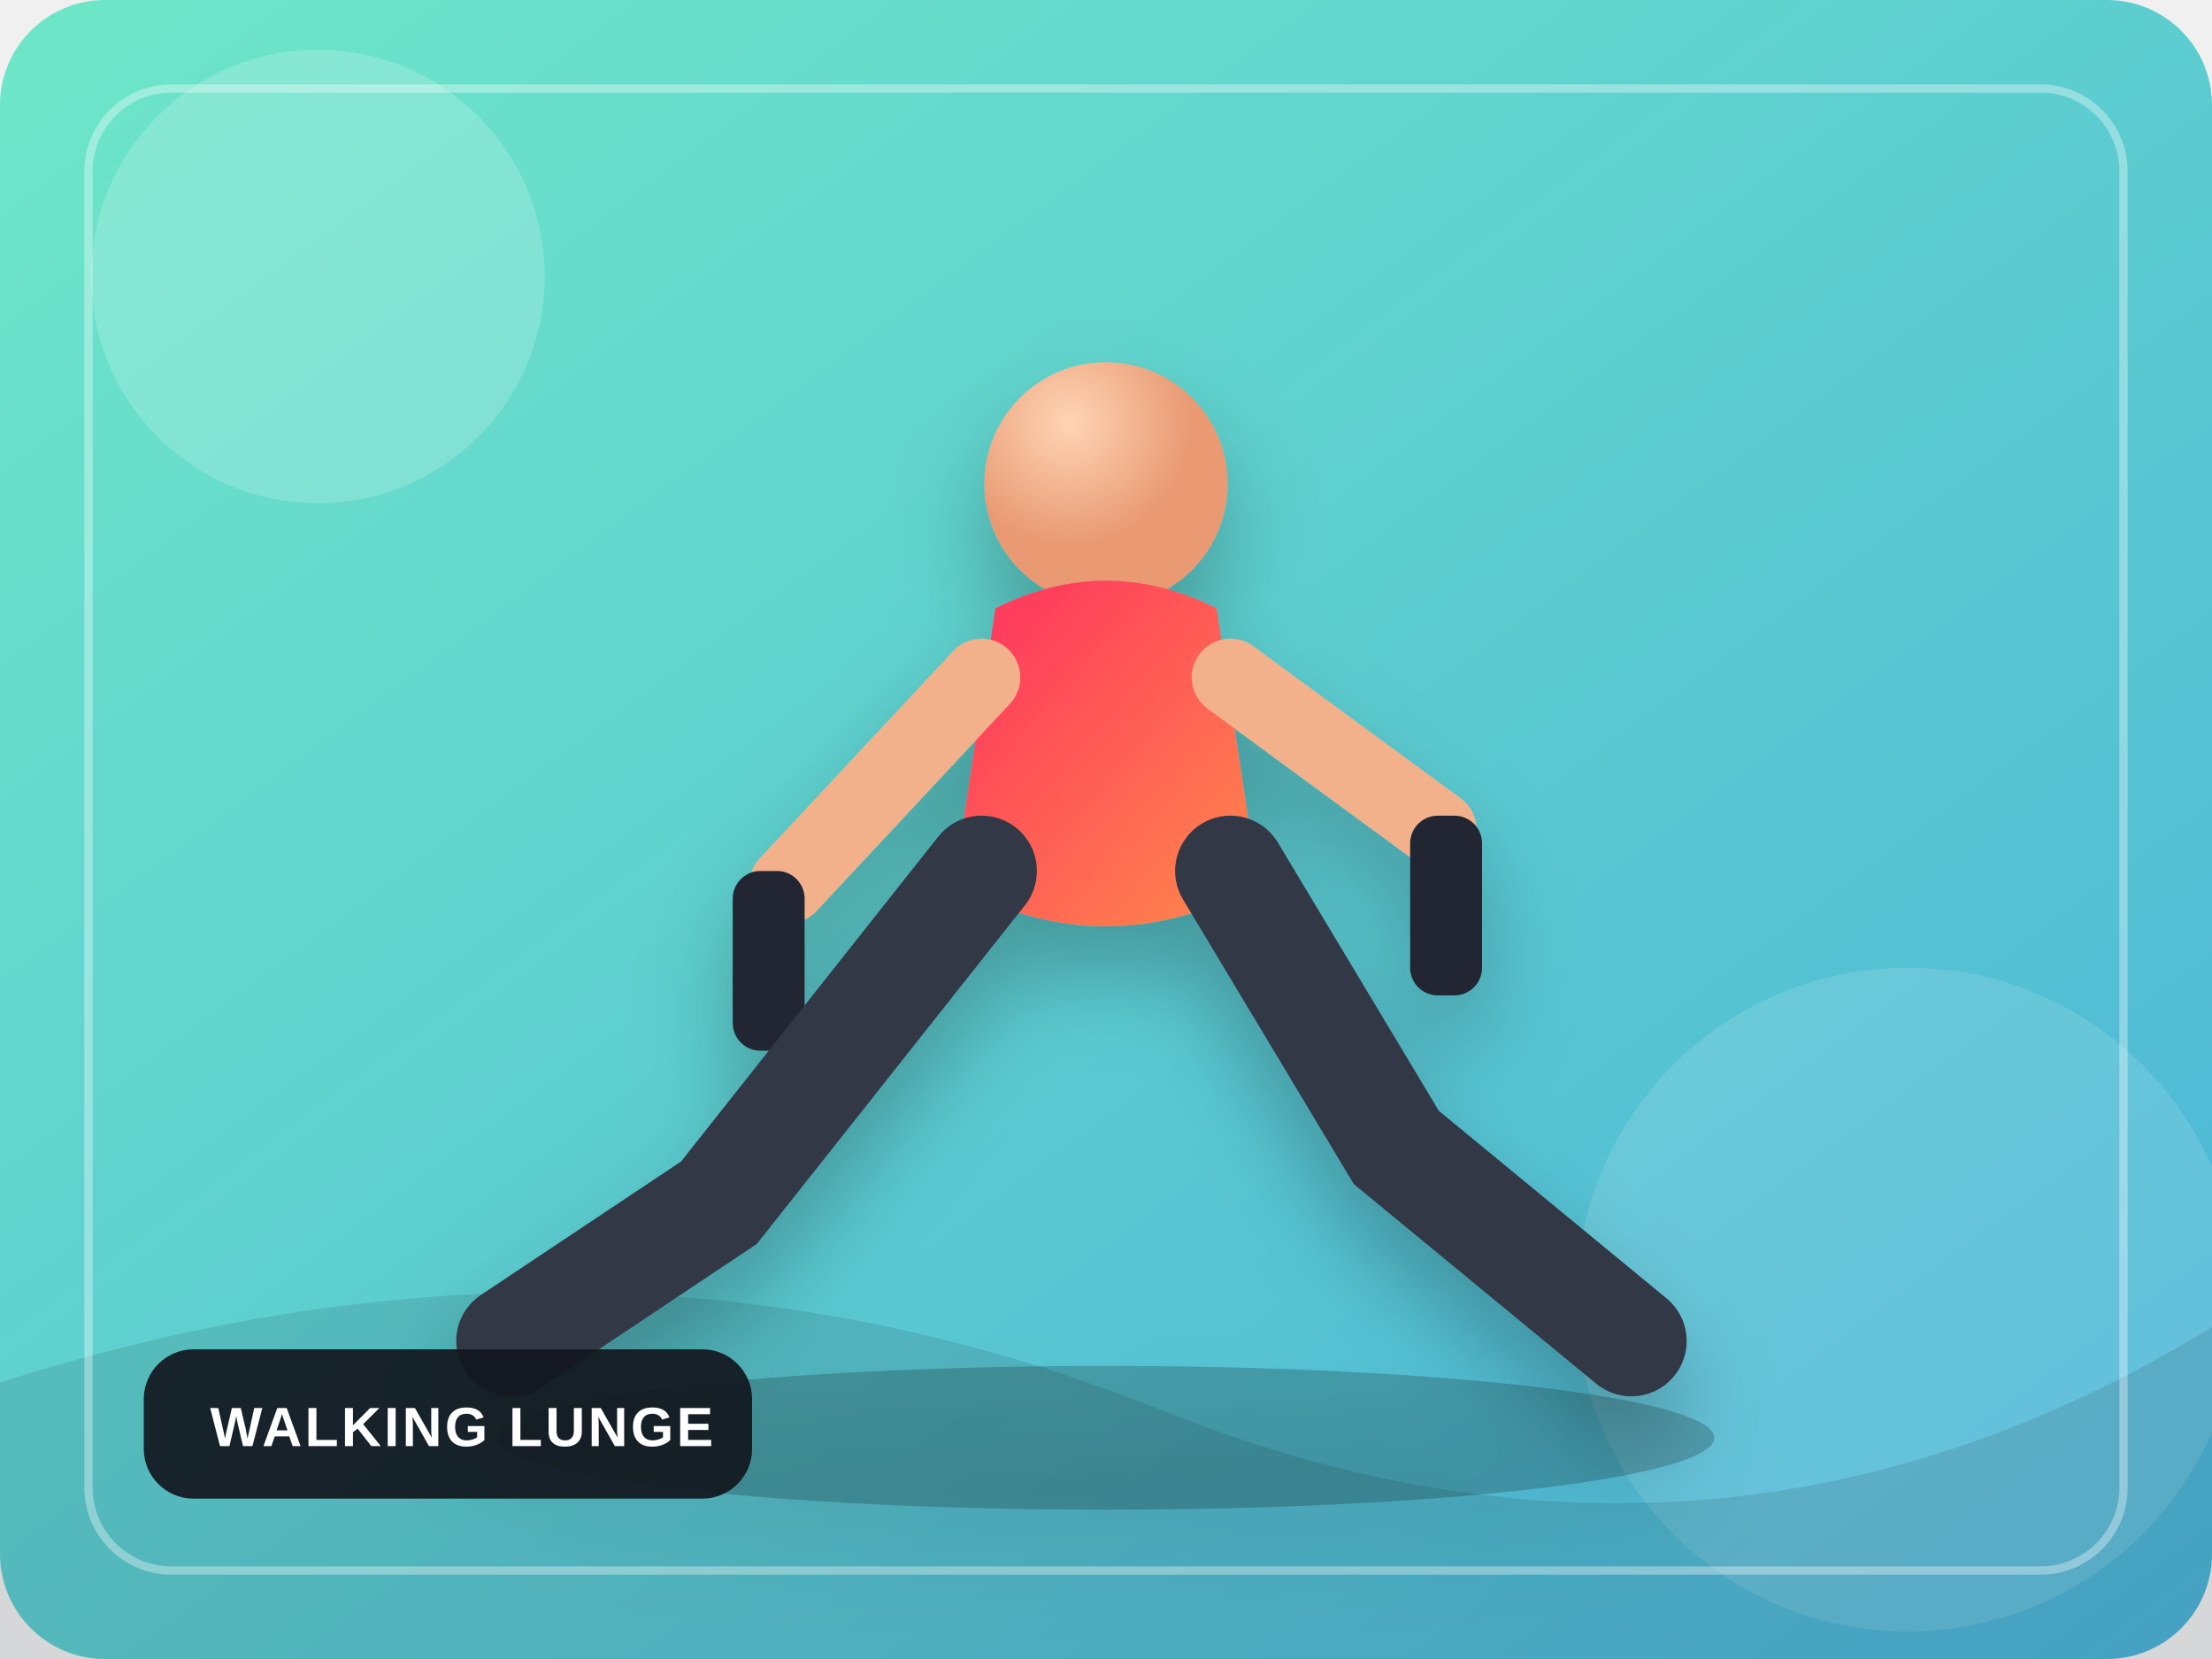
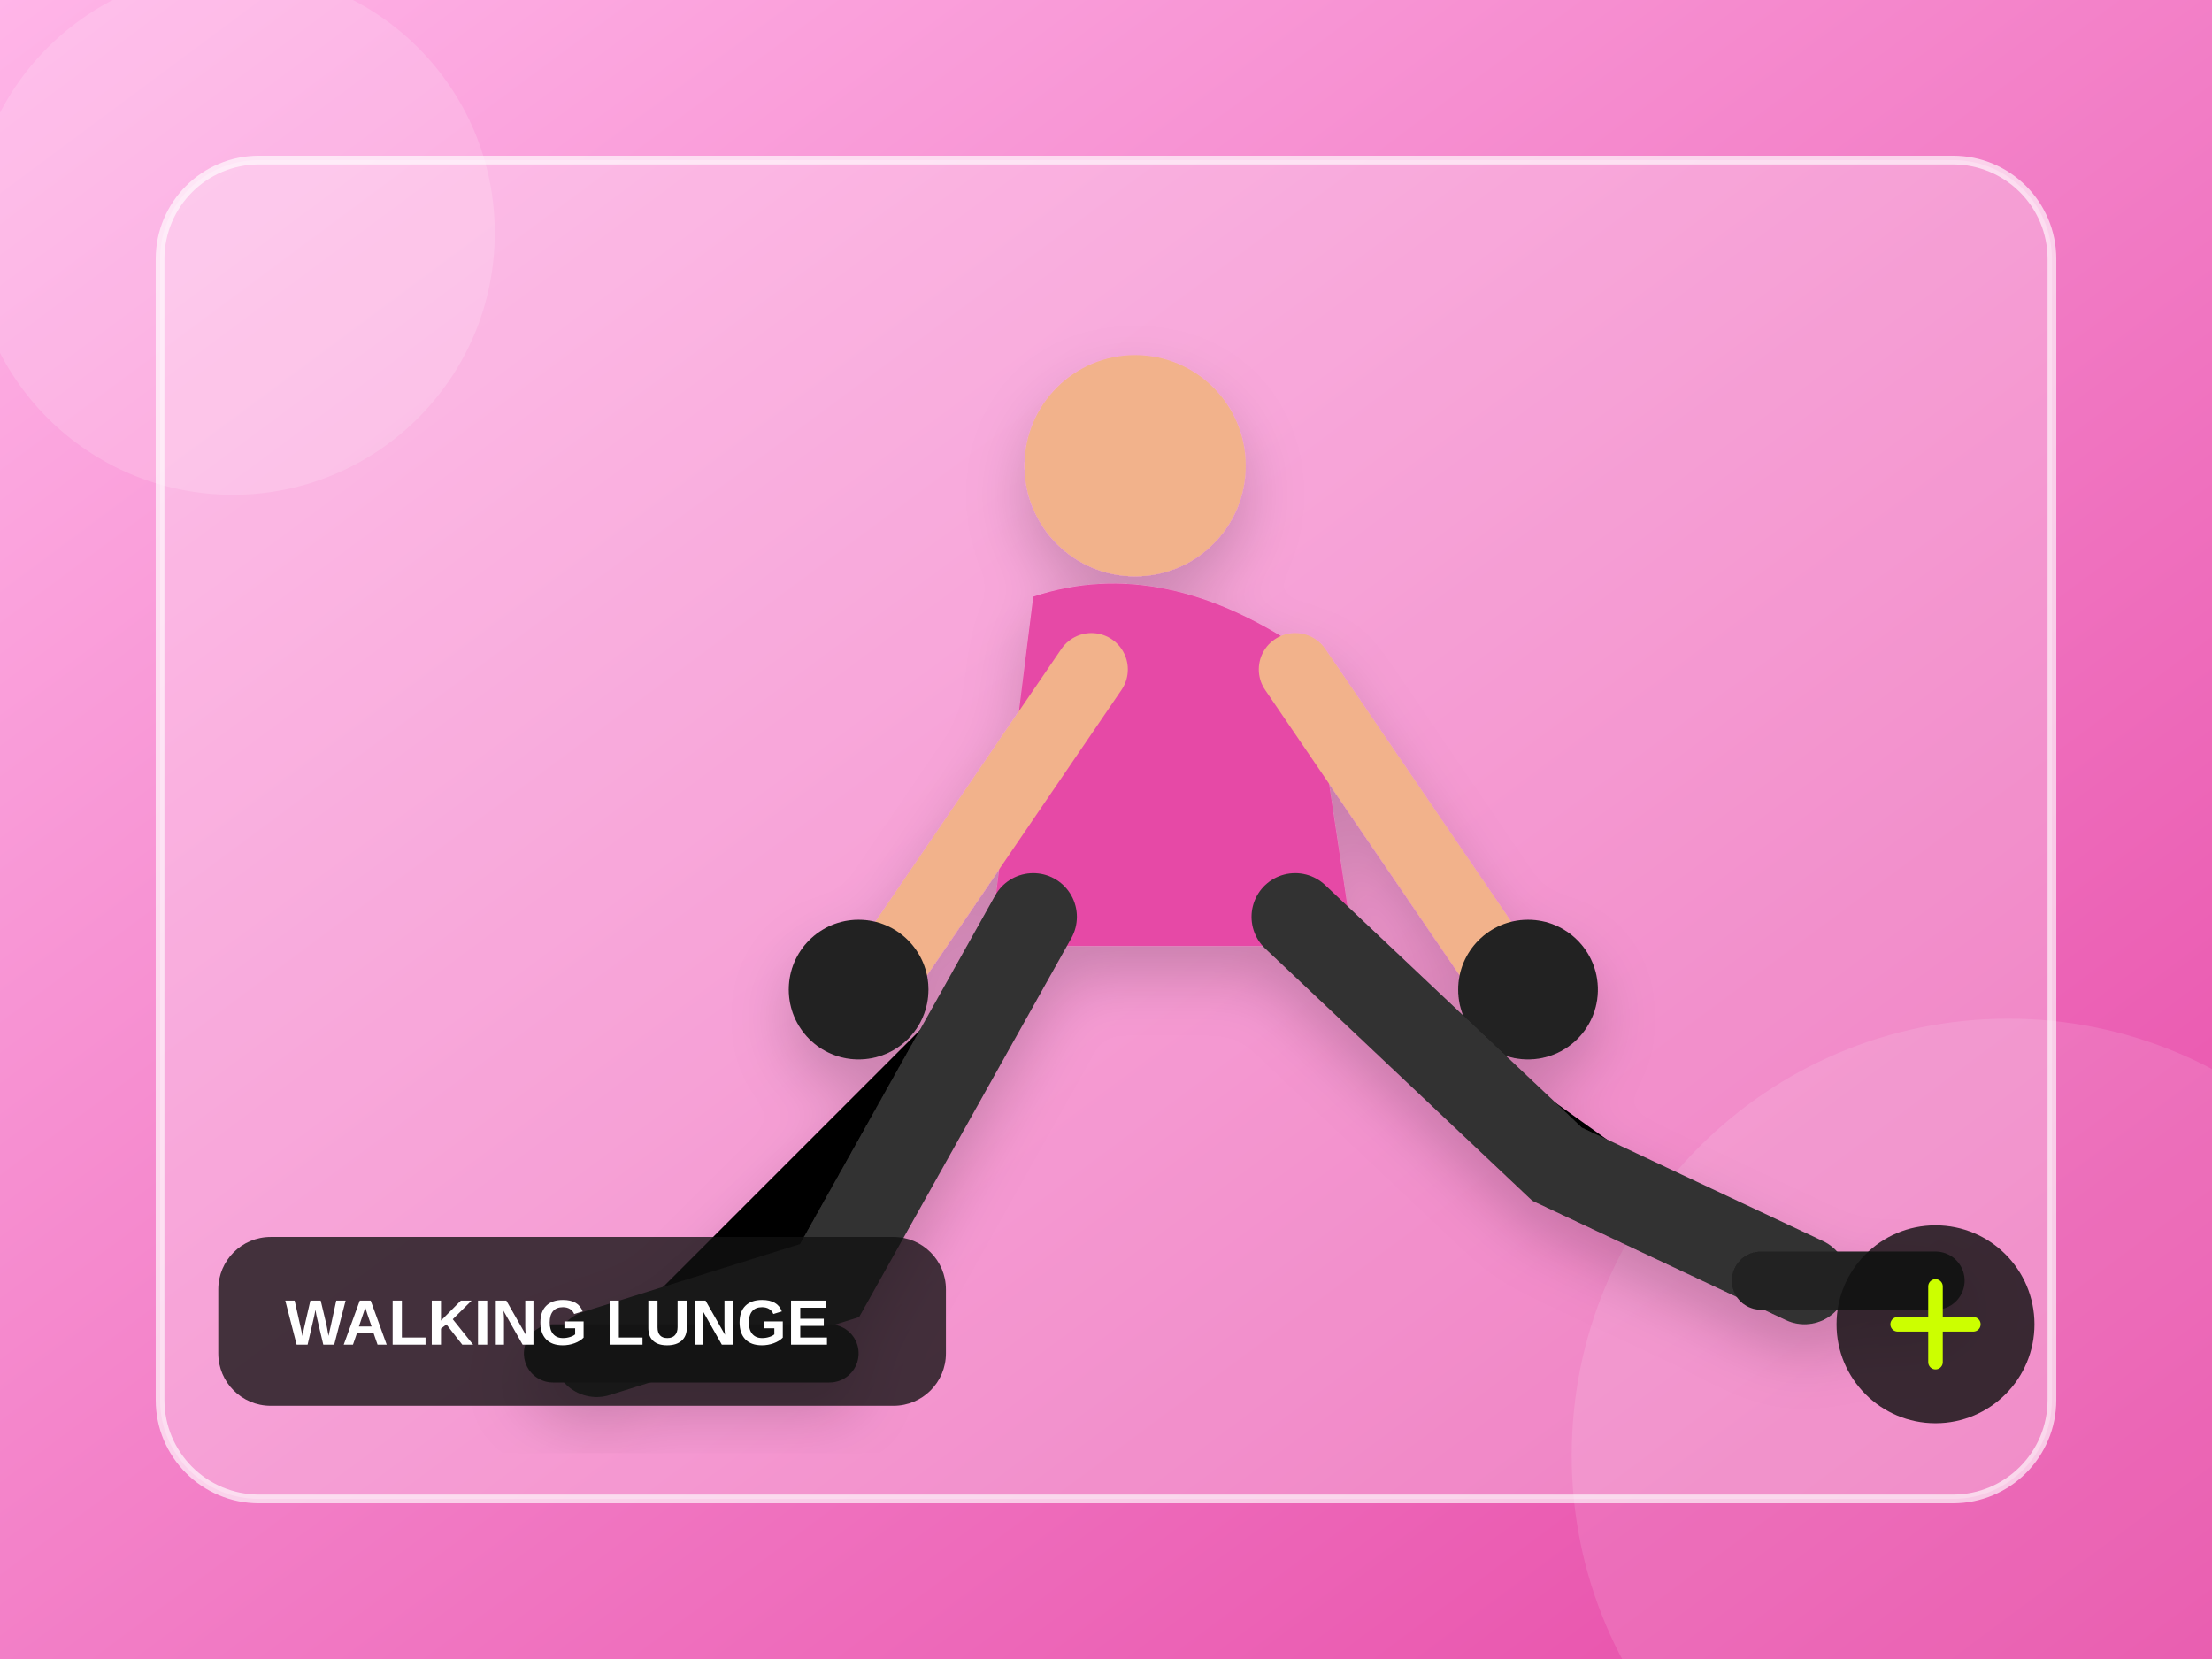
- <svg xmlns="http://www.w3.org/2000/svg" viewBox="0 0 800 600" role="img" aria-label="WALKING LUNGE 3D animated illustration">
+ <svg xmlns="http://www.w3.org/2000/svg" viewBox="0 0 760 570">
  <defs>
-     <linearGradient id="bg" x1="0" y1="0" x2="1" y2="1">
-       <stop stop-color="#6ee7c8" />
-       <stop offset="1" stop-color="#4bb3d8" />
+     <linearGradient id="g" x1="0" y1="0" x2="1" y2="1">
+       <stop offset="0" stop-color="#ffb5e8" />
+       <stop offset="1" stop-color="#e649a6" />
    </linearGradient>
-     <linearGradient id="shirt" x1="0" y1="0" x2="1" y2="1">
-       <stop stop-color="#ff315f" />
-       <stop offset="1" stop-color="#ff8a4c" />
-     </linearGradient>
-     <radialGradient id="skin" cx="35%" cy="25%">
-       <stop stop-color="#ffd4b5" />
-       <stop offset="1" stop-color="#e99a73" />
-     </radialGradient>
-     <filter id="shadow" x="-30%" y="-30%" width="160%" height="160%">
-       <feDropShadow dx="0" dy="18" stdDeviation="16" flood-opacity=".25" />
+     <filter id="s">
+       <feDropShadow dx="0" dy="10" stdDeviation="10" flood-opacity=".18" />
    </filter>
-     <filter id="soft" x="-30%" y="-30%" width="160%" height="160%">
-       <feGaussianBlur stdDeviation="12" />
-     </filter>
-     <style>.float{animation:float 3.4s ease-in-out infinite} @keyframes float{0%,100%{transform:translateY(0)}50%{transform:translateY(-8px)}}</style>
  </defs>
-   <rect width="800" height="600" rx="38" fill="url(#bg)" />
-   <circle cx="115" cy="100" r="82" fill="#fff" opacity=".18" />
-   <circle cx="690" cy="470" r="120" fill="#fff" opacity=".12" />
-   <path d="M0 500 Q220 430 420 510 T800 480 V600 H0Z" fill="#0f1720" opacity=".12" />
-   <g filter="url(#shadow)">
-     <g class="float">
-       <ellipse cx="400" cy="520" rx="220" ry="26" fill="#000" opacity=".2" />
-       <circle cx="400" cy="175" r="44" fill="url(#skin)" />
-       <path d="M360 220 Q400 200 440 220 L455 320 Q400 350 345 320Z" fill="url(#shirt)" />
-       <path d="M355 245 L285 320" stroke="#f2b18b" stroke-width="28" stroke-linecap="round" />
-       <path d="M445 245 L520 300" stroke="#f2b18b" stroke-width="28" stroke-linecap="round" />
-       <rect x="265" y="315" width="26" height="65" rx="10" fill="#202733" />
-       <rect x="510" y="295" width="26" height="65" rx="10" fill="#202733" />
-       <path d="M355 315 L260 435 L185 485" fill="none" stroke="#303744" stroke-width="40" stroke-linecap="round" />
-       <path d="M445 315 L505 415 L590 485" fill="none" stroke="#303744" stroke-width="40" stroke-linecap="round" />
-     </g>
+   <rect width="760" height="570" fill="url(#g)" />
+   <circle cx="80" cy="80" r="90" fill="#fff" opacity=".16" />
+   <circle cx="690" cy="500" r="150" fill="#fff" opacity=".12" />
+   <rect x="55" y="55" width="650" height="460" rx="34" fill="#ffffff" opacity=".25" />
+   <rect x="55" y="55" width="650" height="460" rx="34" fill="none" stroke="#fff" stroke-width="3" opacity=".65" />
+   <g filter="url(#s)" transform="translate(0 10)">
+     <circle cx="390" cy="150" r="38" fill="#f2b28b" />
+     <path d="M355 195 Q400 180 450 215 L465 315 L340 315 Z" fill="#e649a6" />
+     <path d="M375 220 L300 330 M445 220 L520 330" stroke="#f2b28b" stroke-width="25" stroke-linecap="round" />
+     <circle cx="295" cy="330" r="24" fill="#222" />
+     <circle cx="525" cy="330" r="24" fill="#222" />
+     <path d="M355 305 L285 430 L205 455 M445 305 L535 390 L620 430" stroke="#333" stroke-width="30" stroke-linecap="round" />
+     <path d="M190 455 L285 455 M605 430 L665 430" stroke="#222" stroke-width="20" stroke-linecap="round" />
  </g>
-   <rect x="32" y="32" width="736" height="536" rx="30" fill="none" stroke="#fff" stroke-opacity=".35" stroke-width="3" />
-   <rect x="52" y="488" width="220" height="54" rx="18" fill="#11161d" opacity=".92" />
-   <text x="76" y="523" fill="#fff" font-family="Arial, sans-serif" font-size="20" font-weight="900" letter-spacing="1">WALKING LUNGE</text>
+   <rect x="75" y="425" width="250" height="58" rx="18" fill="#111" opacity=".78" />
+   <text x="98" y="462" font-family="Arial, sans-serif" font-size="22" font-weight="800" fill="#fff">WALKING LUNGE</text>
+   <circle cx="665" cy="455" r="34" fill="#111" opacity=".82" />
+   <path d="M652 455h26M665 442v26" stroke="#ccff00" stroke-width="5" stroke-linecap="round" />
</svg>
